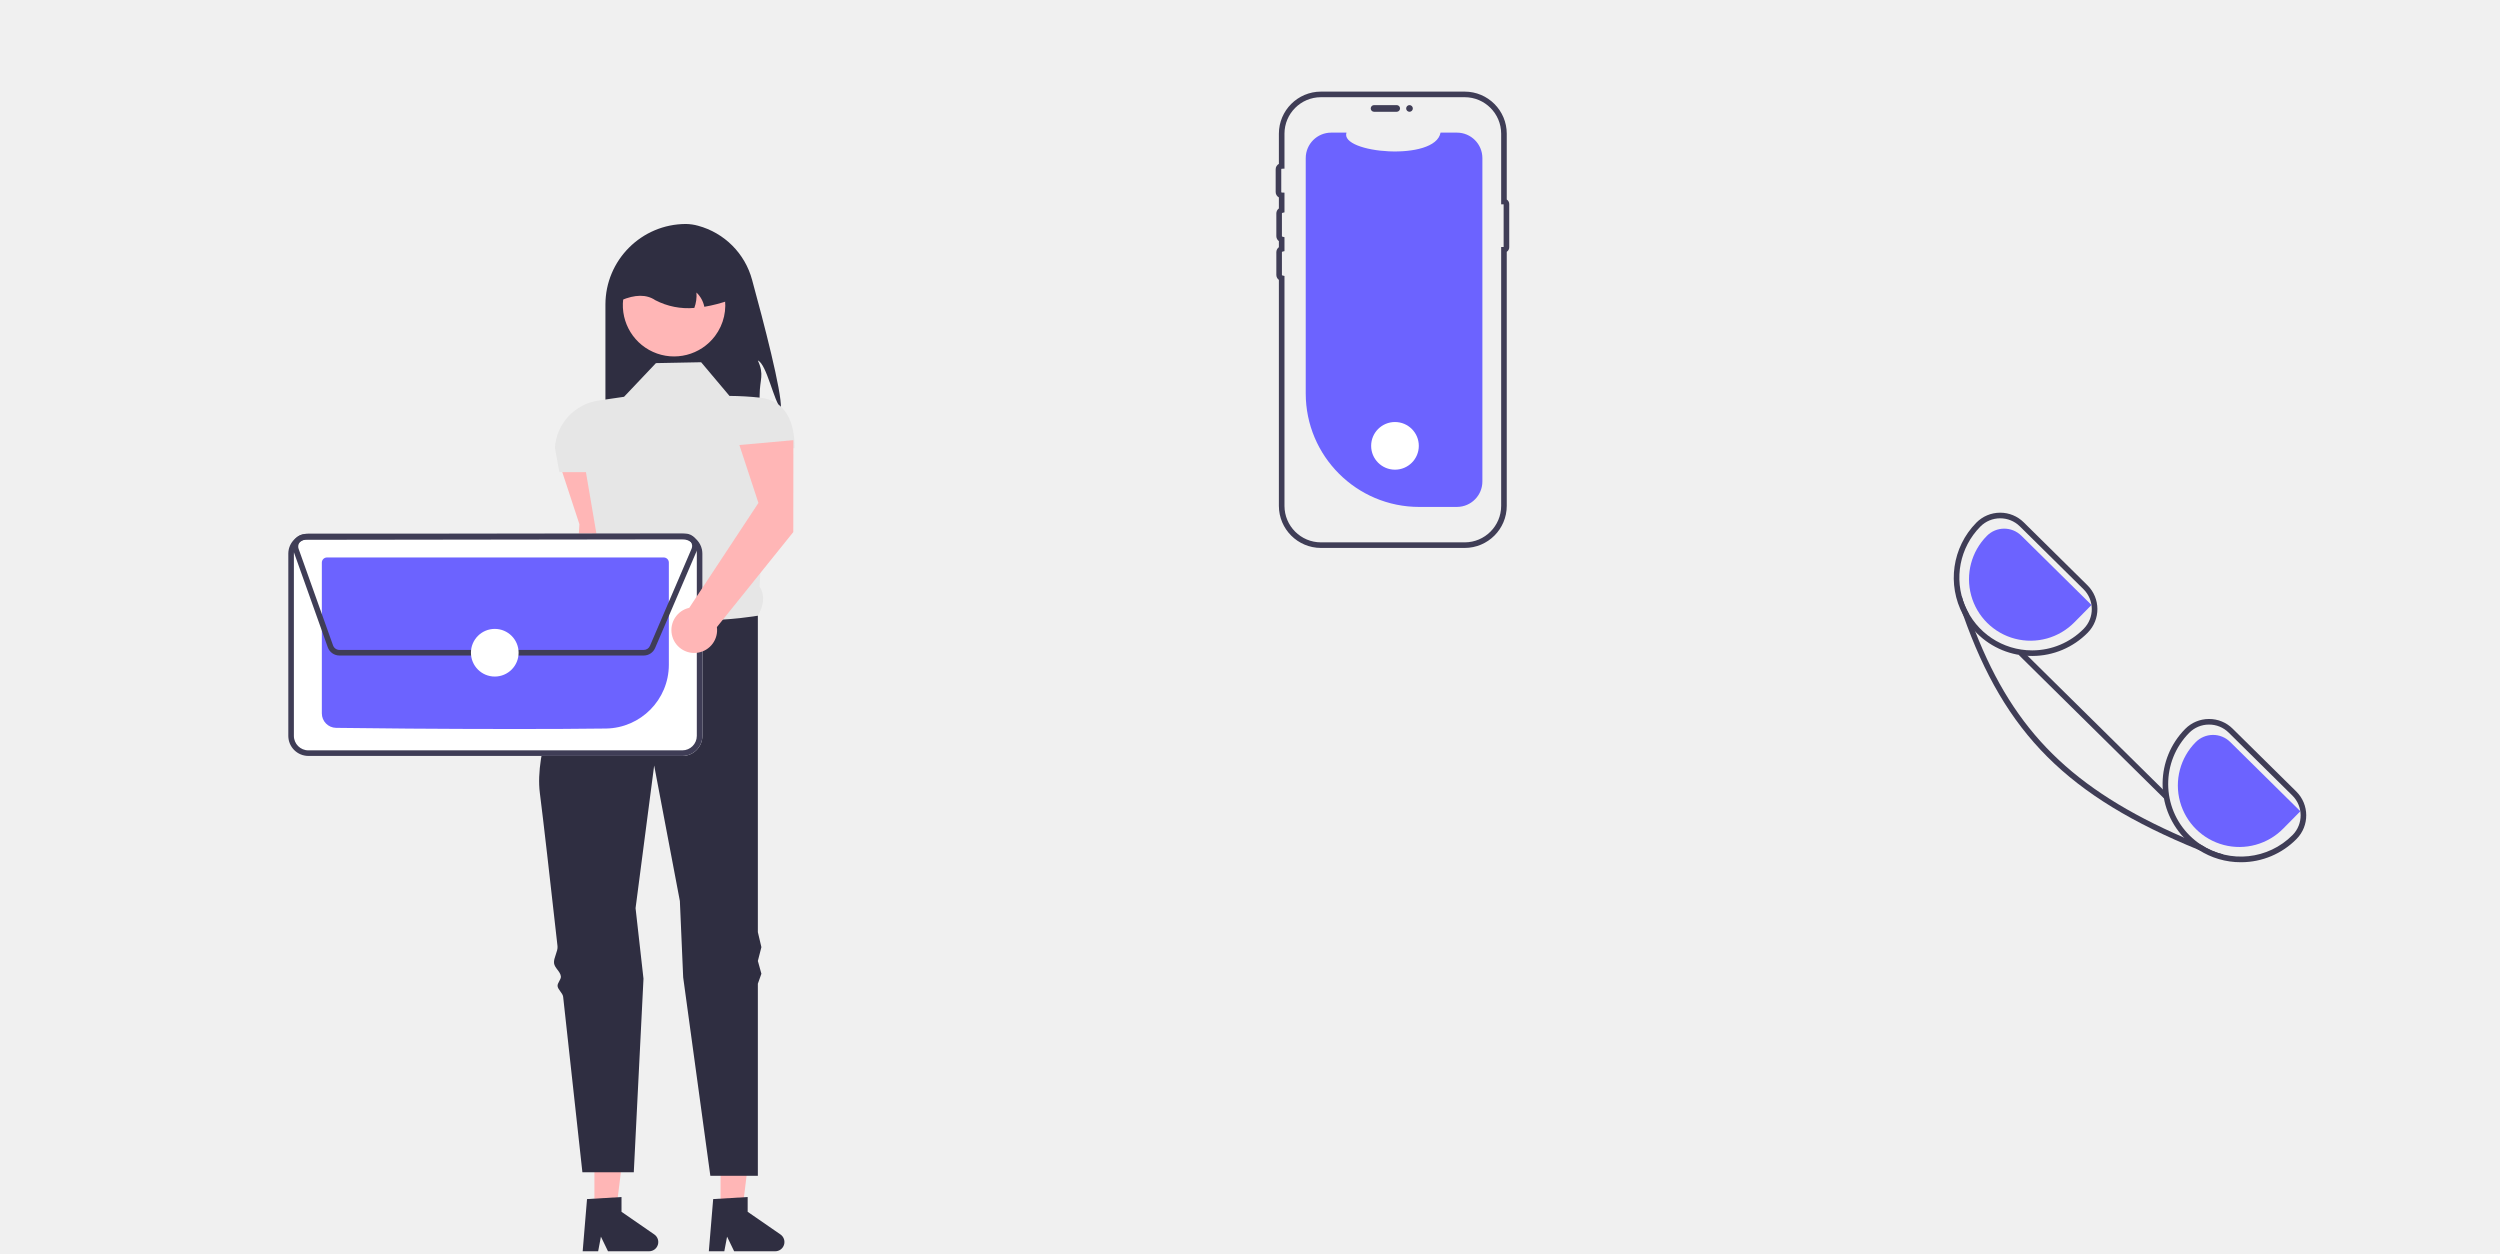
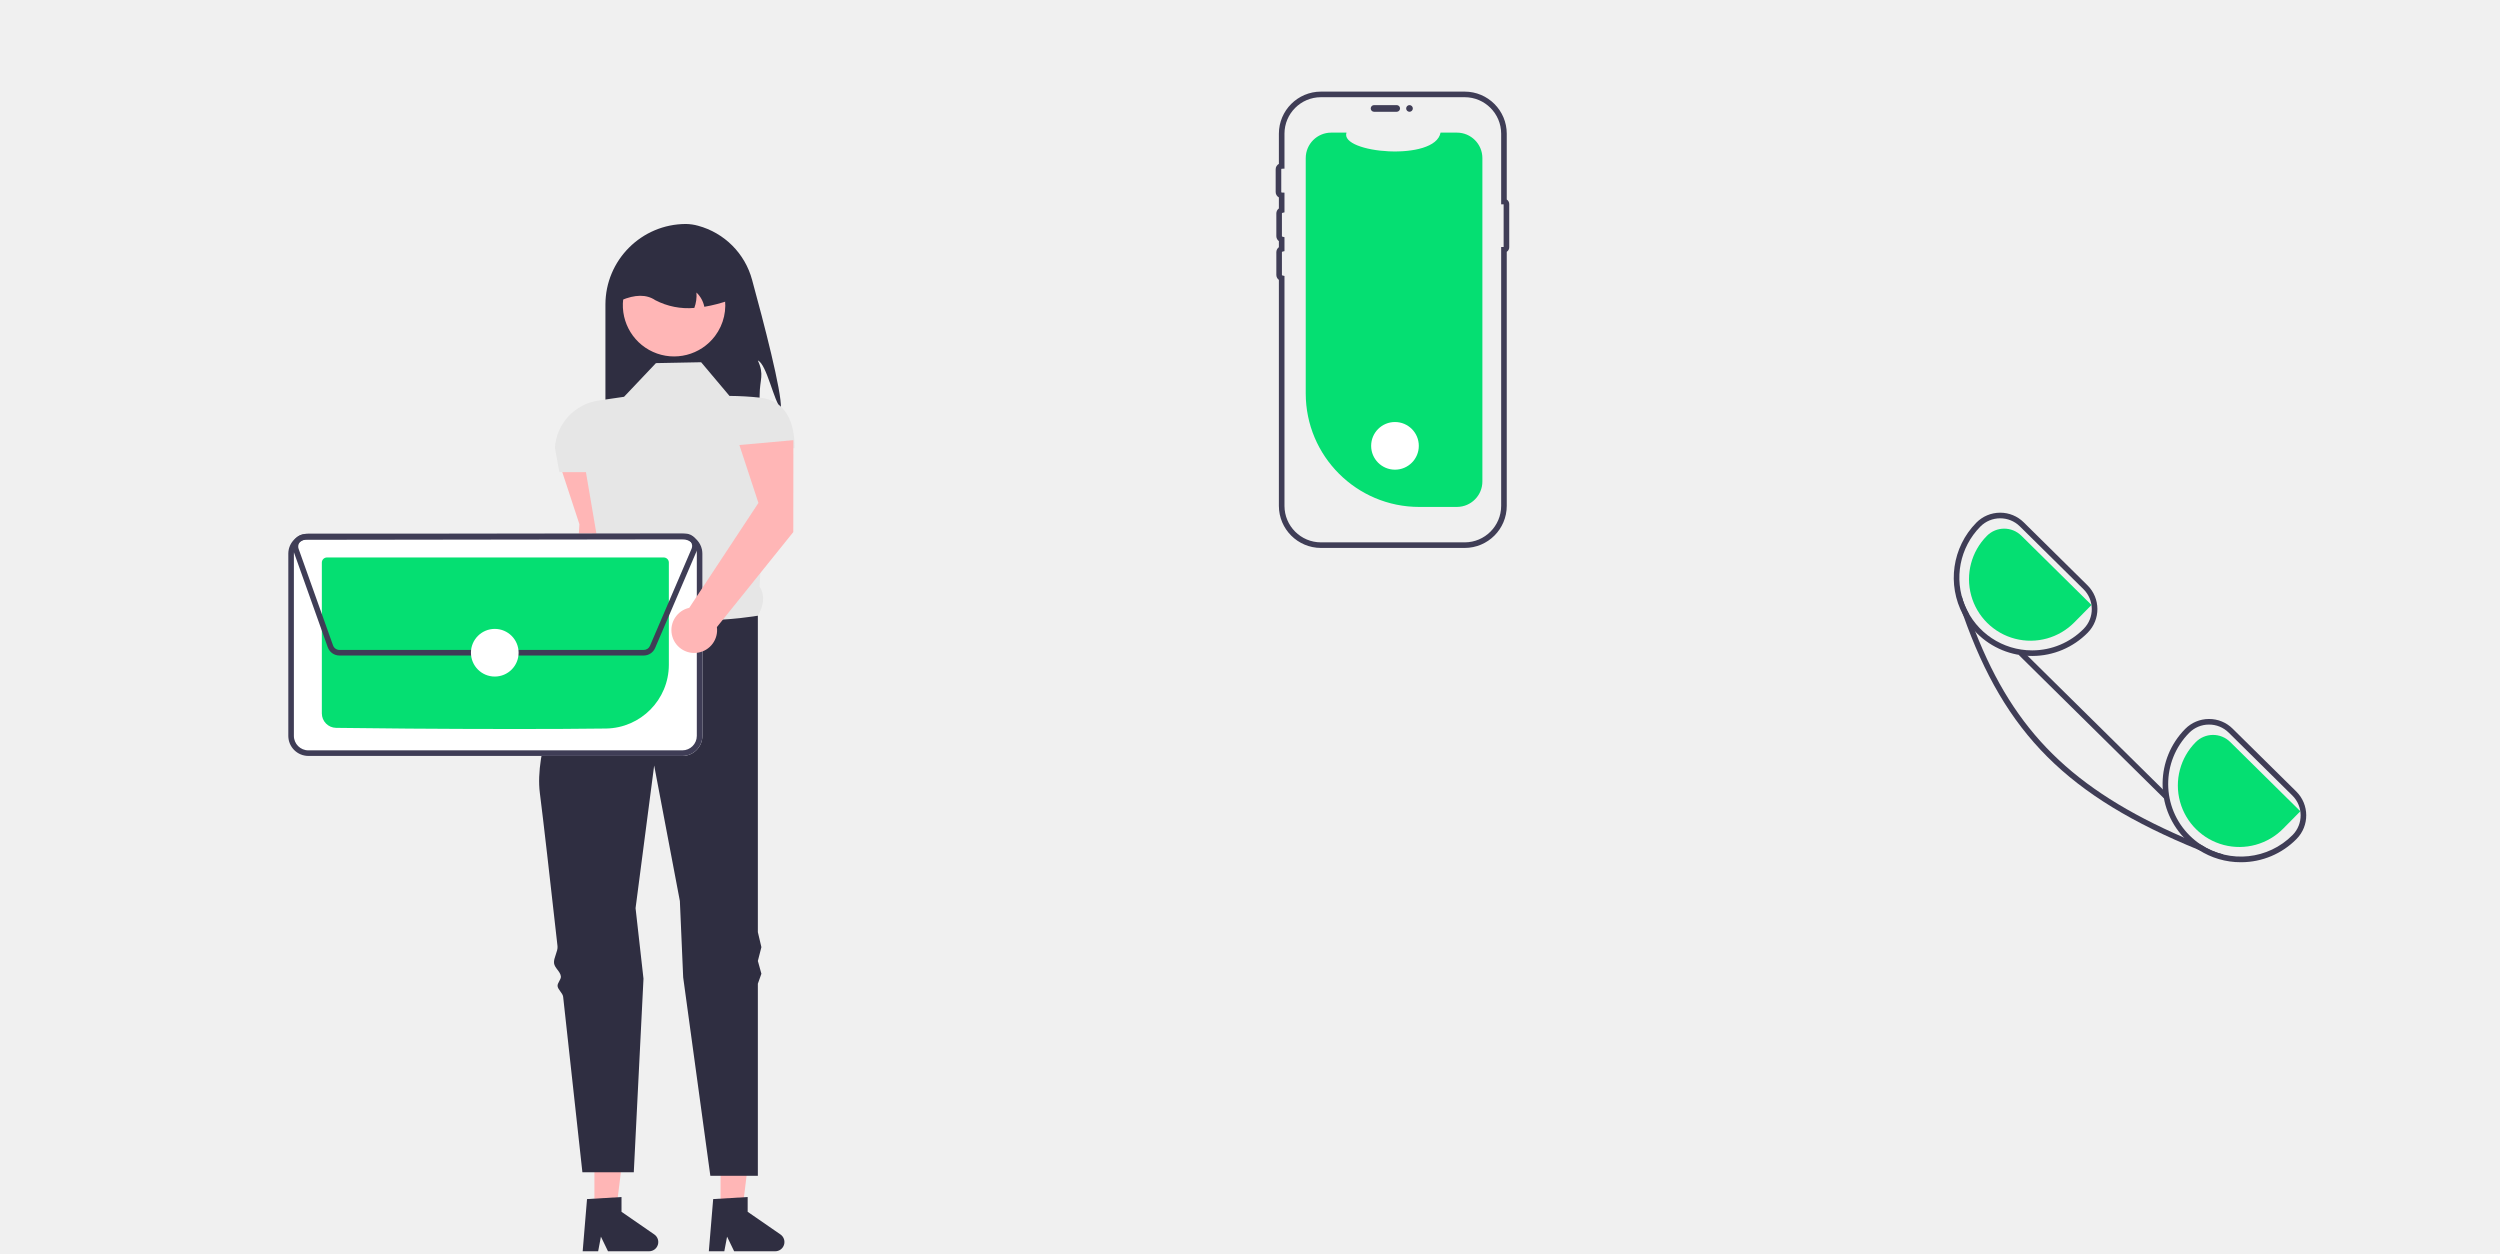
<svg xmlns="http://www.w3.org/2000/svg" width="894.249" height="448.282" viewBox="0 0 894.249 448.282" role="img" artist="Katerina Limpitsouni" source="https://undraw.co/">
  <path d="M447.37,674.141q-40.475,0-80.829-1.449c-38.44-1.381-78.19-2.808-115.136-23.299-25.845-14.333-48.735-37.329-66.194-66.504a223.77,223.77,0,0,1-25.369-63.604,261.476,261.476,0,0,1,.953-123.779,219.834,219.834,0,0,1,14.741-40.4c26.943-55.793,76.085-93.246,134.826-102.754a6.807,6.807,0,0,1,1.463-.031c.264.014.528.029.796.018l.346-.11a16.882,16.882,0,0,1,2.721-.698c90.594-13.487,186.365,13.802,276.952,78.914,70.042,50.351,162.868,77.464,283.781,82.889l1.717.09c33.66,1.934,66.218,15.811,94.16,40.133,27.579,24.006,48.287,56.034,59.884,92.624,1.426,4.461,2.733,9.104,3.884,13.801a26.039,26.039,0,0,1-6.941,24.69v.009l-.301.31c-.725.721-1.488,1.412-2.267,2.056l-.917.756c-7.727,6.365-13.83,11.394-21.135,15.299a64.983,64.983,0,0,1-15.419,5.821c-29.465,7.184-59.388,13.844-88.936,19.797-57.385,11.57-116.281,21.115-175.054,28.368A2269.141,2269.141,0,0,1,447.37,674.141Zm-136.232-419.845a3.507,3.507,0,0,0-.539.037c-58.192,9.419-106.869,46.504-133.544,101.745a217.624,217.624,0,0,0-14.595,40,259.188,259.188,0,0,0-.941,122.681,221.622,221.622,0,0,0,25.123,62.996c17.288,28.889,39.944,51.654,65.518,65.836,36.614,20.308,76.176,21.729,114.436,23.102a2266.314,2266.314,0,0,0,358.315-15.595c58.735-7.249,117.593-16.787,174.94-28.351,29.528-5.948,59.43-12.604,88.875-19.783a63.358,63.358,0,0,0,15.047-5.679c7.157-3.826,13.202-8.807,20.855-15.111l.917-.755c.67-.554,1.329-1.146,1.958-1.761l.181-.189c6.289-6.339,8.735-14.702,6.71-22.944v-.001c-1.139-4.646-2.432-9.24-3.844-13.655-23.69-74.746-84.974-127.569-152.496-131.447l-1.707-.09c-55.232-2.479-103.564-9.344-147.752-20.99-52.75-13.902-98.801-34.83-136.876-62.201-90.242-64.862-185.613-92.049-275.811-78.626a15.473,15.473,0,0,0-2.479.643l-.623.174a9.374,9.374,0,0,1-1.062-.013C311.537,254.307,311.335,254.296,311.138,254.296Z" transform="translate(-152.8755 -225.8589)" fill="#f0f0f0" />
  <path d="M432.202,371.915c-2.498-2.397-5.053-15.762-8.242-17.118,2.384,5.269.653,6.663.64,12.446a39.123,39.123,0,0,1-1.141,9.745H369.435V334.825a28.847,28.847,0,0,1,28.848-28.848,17.214,17.214,0,0,1,4.276.626A27.428,27.428,0,0,1,421.909,326.007C426.028,341.061,432.578,366.119,432.202,371.915Z" transform="translate(-152.8755 -225.8589)" fill="#2f2e41" />
  <path d="M372.605,423.782l.027-32.863L353.314,392.645l6.818,20.726-3.191,52.096a8.173,8.173,0,1,0,9.89,6.889Z" transform="translate(-152.8755 -225.8589)" fill="#ffb6b6" />
  <polygon points="257.746 432.76 265.55 432.759 269.263 402.657 257.744 402.657 257.746 432.76" fill="#ffb6b6" />
  <path d="M407.978,654.769l12.337-.736v5.286l11.729,8.101a3.302,3.302,0,0,1-1.876,6.019H415.481L412.949,668.209l-.988,5.228h-5.538Z" transform="translate(-152.8755 -225.8589)" fill="#2f2e41" />
  <polygon points="212.62 432.76 220.425 432.759 224.137 402.657 212.619 402.657 212.62 432.76" fill="#ffb6b6" />
  <path d="M362.853,654.769l12.337-.736v5.286l11.729,8.101a3.302,3.302,0,0,1-1.876,6.019H370.355l-2.532-5.228-.988,5.228H361.297Z" transform="translate(-152.8755 -225.8589)" fill="#2f2e41" />
  <path d="M403.672,355.43l-16.167.317-11.412,12.046-9.149,1.342a18.266,18.266,0,0,0-15.577,16.897v0l1.585,8.706h9.51l5.502,32.303c-2.139,5.451-2.285,9.754,2.107,11.444l13.631,25.678L423.96,446.094c2.042-3.51,2.696-7.036.609-10.464l2.878-49.45h9.677v0c0-9.249-3.128-17.046-12.32-18.075a108.654,108.654,0,0,0-10.989-.629Z" transform="translate(-152.8755 -225.8589)" fill="#e6e6e6" />
  <path d="M423.96,446.094s-39.309,6.974-53.891-7.608c0,0-1.48,2.513-3.711,6.682-.642,1.199-1.881,2.011-2.629,3.463-.68,1.32-2.429,2.942-3.17,4.439-.596,1.204.36,2.777-.26,4.078-7.468,15.664-16.193,37.759-14.322,52.348,1.206,9.409,3.698,31.302,6.322,54.816.205,1.837-1.455,4.197-1.249,6.049.194,1.746,2.255,2.984,2.45,4.734.129,1.162-1.31,2.348-1.181,3.508.141,1.273,1.85,2.522,1.991,3.79,3.594,32.468,6.886,62.781,6.886,62.781h18.386l3.469-69.232-2.835-25.236,6.657-51.038,9.193,48.502,1.183,27.297,9.715,70.975H423.96v-68.708l1.268-3.569-1.268-4.578,1.268-4.932-1.268-5.372Z" transform="translate(-152.8755 -225.8589)" fill="#2f2e41" />
  <path d="M408.634,346.055a18.326,18.326,0,1,1,3.175-15.314c.053.22.097.438.14.665A18.301,18.301,0,0,1,408.634,346.055Z" transform="translate(-152.8755 -225.8589)" fill="#ffb6b6" />
  <path d="M404.813,335.598a9.633,9.633,0,0,0-2.815-5.104,13.142,13.142,0,0,1-.761,5.51,25.395,25.395,0,0,1-13.955-2.764c-3.233-2.194-7.348-2.004-12.141,0a17.75,17.75,0,0,1,17.752-17.752h3.17a17.756,17.756,0,0,1,17.752,17.752A52.852,52.852,0,0,1,404.813,335.598Z" transform="translate(-152.8755 -225.8589)" fill="#2f2e41" />
  <circle cx="113.249" cy="285" r="51" fill="#f0f0f0" />
  <circle cx="438.249" cy="51" r="51" fill="#f0f0f0" />
  <circle cx="843.249" cy="293" r="51" fill="#f0f0f0" />
-   <path d="M683.125,282.421V398.067A9.119,9.119,0,0,1,674.101,407.186a.802.802,0,0,1-.1.004H660.541a40.606,40.606,0,0,1-40.606-40.606v-84.163a9.123,9.123,0,0,1,9.123-9.123l5.454,0c-2.527,7.371,31.765,10.474,33.648,0l5.841,0A9.123,9.123,0,0,1,683.125,282.421Z" transform="translate(-152.8755 -225.8589)" fill="#6c63ff" />
+   <path d="M683.125,282.421V398.067A9.119,9.119,0,0,1,674.101,407.186a.802.802,0,0,1-.1.004H660.541a40.606,40.606,0,0,1-40.606-40.606v-84.163a9.123,9.123,0,0,1,9.123-9.123l5.454,0c-2.527,7.371,31.765,10.474,33.648,0l5.841,0A9.123,9.123,0,0,1,683.125,282.421Z" transform="translate(-152.8755 -225.8589)" fill="#05df72" />
  <path d="M643.182,264.65a1.197,1.197,0,0,1,1.196-1.196h8.13a1.196,1.196,0,0,1,0,2.391h-8.13A1.197,1.197,0,0,1,643.182,264.65Z" transform="translate(-152.8755 -225.8589)" fill="#3f3d56" />
  <path d="M676.794,421.859h-51.416a15.063,15.063,0,0,1-15.046-15.046V325.972a2.187,2.187,0,0,1-.911-1.779v-8.13a2.186,2.186,0,0,1,.911-1.778v-2.182a2.186,2.186,0,0,1-.911-1.778v-8.131a2.186,2.186,0,0,1,.911-1.778v-3.944a2.184,2.184,0,0,1-1.15-1.93v-8.13a2.184,2.184,0,0,1,1.15-1.93V273.674A15.063,15.063,0,0,1,625.378,258.628h51.416a15.063,15.063,0,0,1,15.046,15.046V297.23a1.886,1.886,0,0,1,.886,1.598v15.503a1.887,1.887,0,0,1-.886,1.599V406.813A15.063,15.063,0,0,1,676.794,421.859ZM625.378,260.628a13.061,13.061,0,0,0-13.046,13.046v12.508l-.962.037a.195.195,0,0,0-.188.192V294.541a.196.196,0,0,0,.188.192l.962.037v7.049l-.761.188a.197.197,0,0,0-.15.187v8.131a.197.197,0,0,0,.15.187l.761.188v4.991l-.761.188a.197.197,0,0,0-.15.187v8.13a.197.197,0,0,0,.15.187l.761.188V406.813a13.061,13.061,0,0,0,13.046,13.046h51.416a13.061,13.061,0,0,0,13.046-13.046V314.217h.886V298.942h-.886V273.674a13.061,13.061,0,0,0-13.046-13.046Z" transform="translate(-152.8755 -225.8589)" fill="#3f3d56" />
  <circle cx="504.176" cy="38.791" r="1.196" fill="#3f3d56" />
  <path d="M396.956,496.262H263.168a7.188,7.188,0,0,1-7.17-7.169v-65.189a7.188,7.188,0,0,1,7.169-7.17H396.955a7.188,7.188,0,0,1,7.17,7.169v65.189A7.188,7.188,0,0,1,396.956,496.262Z" transform="translate(-152.8755 -225.8589)" fill="#fff" />
  <path d="M396.956,496.262H263.168a7.188,7.188,0,0,1-7.17-7.169v-65.189a7.188,7.188,0,0,1,7.169-7.17H396.955a7.188,7.188,0,0,1,7.17,7.169v65.189A7.188,7.188,0,0,1,396.956,496.262ZM263.168,418.734a5.185,5.185,0,0,0-5.17,5.171v65.187a5.185,5.185,0,0,0,5.171,5.17H396.954a5.185,5.185,0,0,0,5.171-5.171v-65.187a5.185,5.185,0,0,0-5.171-5.17Z" transform="translate(-152.8755 -225.8589)" fill="#3f3d56" />
-   <path d="M337.232,486.628c-26.386,0-53.899-.252-64.164-.416a5.176,5.176,0,0,1-5.07-5.155V427.095a1.83,1.83,0,0,1,1.823-1.828H390.297a1.829,1.829,0,0,1,1.827,1.823v36.612a22.842,22.842,0,0,1-22.457,22.752C360.1,486.579,348.771,486.628,337.232,486.628Z" transform="translate(-152.8755 -225.8589)" fill="#6c63ff" />
+   <path d="M337.232,486.628c-26.386,0-53.899-.252-64.164-.416a5.176,5.176,0,0,1-5.07-5.155V427.095a1.83,1.83,0,0,1,1.823-1.828H390.297a1.829,1.829,0,0,1,1.827,1.823v36.612a22.842,22.842,0,0,1-22.457,22.752C360.1,486.579,348.771,486.628,337.232,486.628Z" transform="translate(-152.8755 -225.8589)" fill="#05df72" />
  <path d="M383.146,460.339H274.287a4.438,4.438,0,0,1-4.164-2.936l-12.321-34.566a4.423,4.423,0,0,1,4.158-5.907l136.072-.189a4.423,4.423,0,0,1,4.359,5.198l.105.044-.391.912-.004.009-14.895,34.755A4.41,4.41,0,0,1,383.146,460.339Zm14.892-41.598-136.075.189a2.423,2.423,0,0,0-2.278,3.235l12.321,34.565a2.433,2.433,0,0,0,2.282,1.608H383.146a2.413,2.413,0,0,0,2.222-1.467l14.896-34.756.732.314-.732-.314a2.421,2.421,0,0,0-2.226-3.375Z" transform="translate(-152.8755 -225.8589)" fill="#3f3d56" />
  <circle cx="176.983" cy="233.48" r="8.524" fill="#fff" />
  <circle cx="498.983" cy="159.48" r="8.524" fill="#fff" />
  <path d="M974.255,508.979l-22.77-22.48a11.884,11.884,0,0,0-8.43-3.46h-.08a11.914,11.914,0,0,0-8.46,3.56,27.991,27.991,0,0,0-.49,38.84c.24.26.49.51.74.76a27.248,27.248,0,0,0,4.56,3.65,27.676,27.676,0,0,0,15.11,4.43h.17a27.826,27.826,0,0,0,19.75-8.32,12.023,12.023,0,0,0-.1-16.98Zm-1.32,15.57a26.092,26.092,0,0,1-32.76,3.48,26.786,26.786,0,0,1-4.01-3.25,26.002,26.002,0,0,1-.23-36.77,9.913,9.913,0,0,1,7.06-2.97h.06a9.911,9.911,0,0,1,7.02,2.88l22.77,22.49a10.007,10.007,0,0,1,.09,14.14Z" transform="translate(-152.8755 -225.8589)" fill="#3f3d56" />
  <path d="M899.545,435.199l-22.77-22.49a11.926,11.926,0,0,0-8.43-3.46h-.07a11.947,11.947,0,0,0-8.47,3.57,28.077,28.077,0,0,0-4.72,33l.01.01a27.562,27.562,0,0,0,4.33,5.93c.19.22.41.44.63.66a27.835,27.835,0,0,0,19.67,8.08h.18a27.854,27.854,0,0,0,19.75-8.33,11.999,11.999,0,0,0-.11-16.97Zm-1.32,15.57a25.855,25.855,0,0,1-18.33,7.73h-.17a26,26,0,0,1-18.49-44.27,10.008,10.008,0,0,1,14.14-.09l22.77,22.48A10.019,10.019,0,0,1,898.225,450.769Z" transform="translate(-152.8755 -225.8589)" fill="#3f3d56" />
-   <path d="M975.71,516.046l-25.103-24.794a8.727,8.727,0,0,0-12.327.076,22,22,0,1,0,31.305,30.919Z" transform="translate(-152.8755 -225.8589)" fill="#6c63ff" />
-   <path d="M901.004,442.262l-25.103-24.794a8.727,8.727,0,0,0-12.327.076,22,22,0,1,0,31.305,30.919Z" transform="translate(-152.8755 -225.8589)" fill="#6c63ff" />
+   <path d="M975.71,516.046l-25.103-24.794a8.727,8.727,0,0,0-12.327.076,22,22,0,1,0,31.305,30.919Z" transform="translate(-152.8755 -225.8589)" fill="#05df72" />
+   <path d="M901.004,442.262l-25.103-24.794a8.727,8.727,0,0,0-12.327.076,22,22,0,1,0,31.305,30.919Z" transform="translate(-152.8755 -225.8589)" fill="#05df72" />
  <path d="M948.125,531.489l-.6,1.58q-4.23-1.605-8.2-3.22c-46.88-19.13-69.26-41.52-84.23-84.02l-.01-.01q-1.065-3-2.07-6.14l1.58-.51a25.542,25.542,0,0,0,2.3,5.78q1.23,3.495,2.53,6.81c14.07,35.87,34.82,56.37,74.6,73.68q3,1.305,6.15,2.59A26.087,26.087,0,0,0,948.125,531.489Z" transform="translate(-152.8755 -225.8589)" fill="#3f3d56" />
  <rect x="900.623" y="448.539" width="2.001" height="73" transform="translate(-229.9252 559.8239) rotate(-45.35527)" fill="#3f3d56" />
  <path d="M436.64,416.173l.027-32.863-19.318,1.726,6.818,20.726-24.747,37.514a8.173,8.173,0,1,0,9.89,6.889Z" transform="translate(-152.8755 -225.8589)" fill="#ffb6b6" />
</svg>
